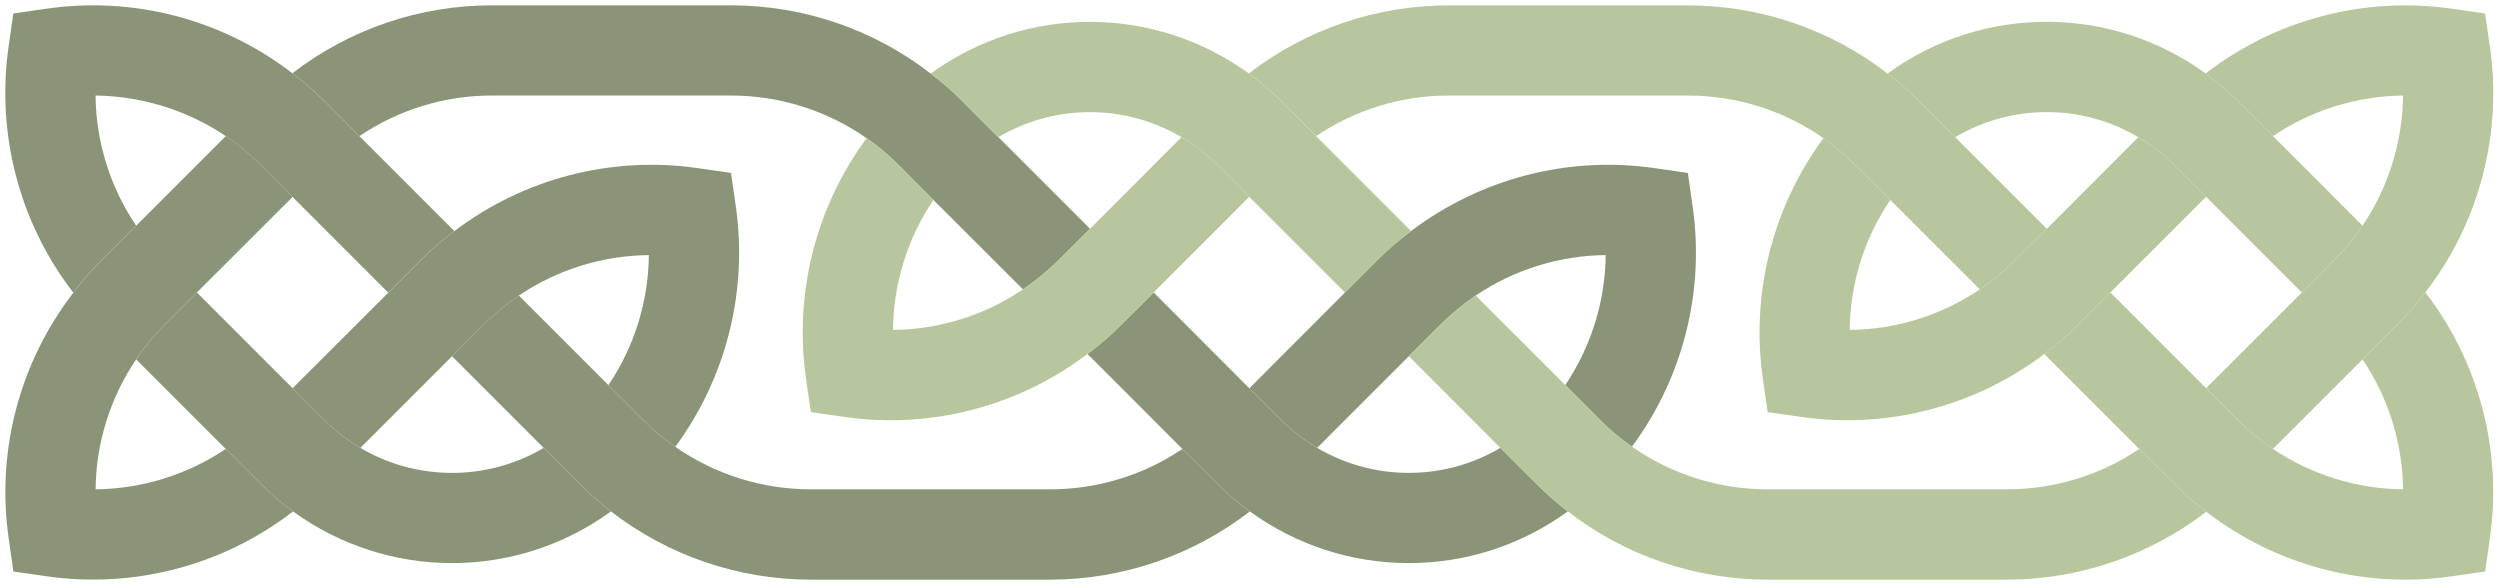
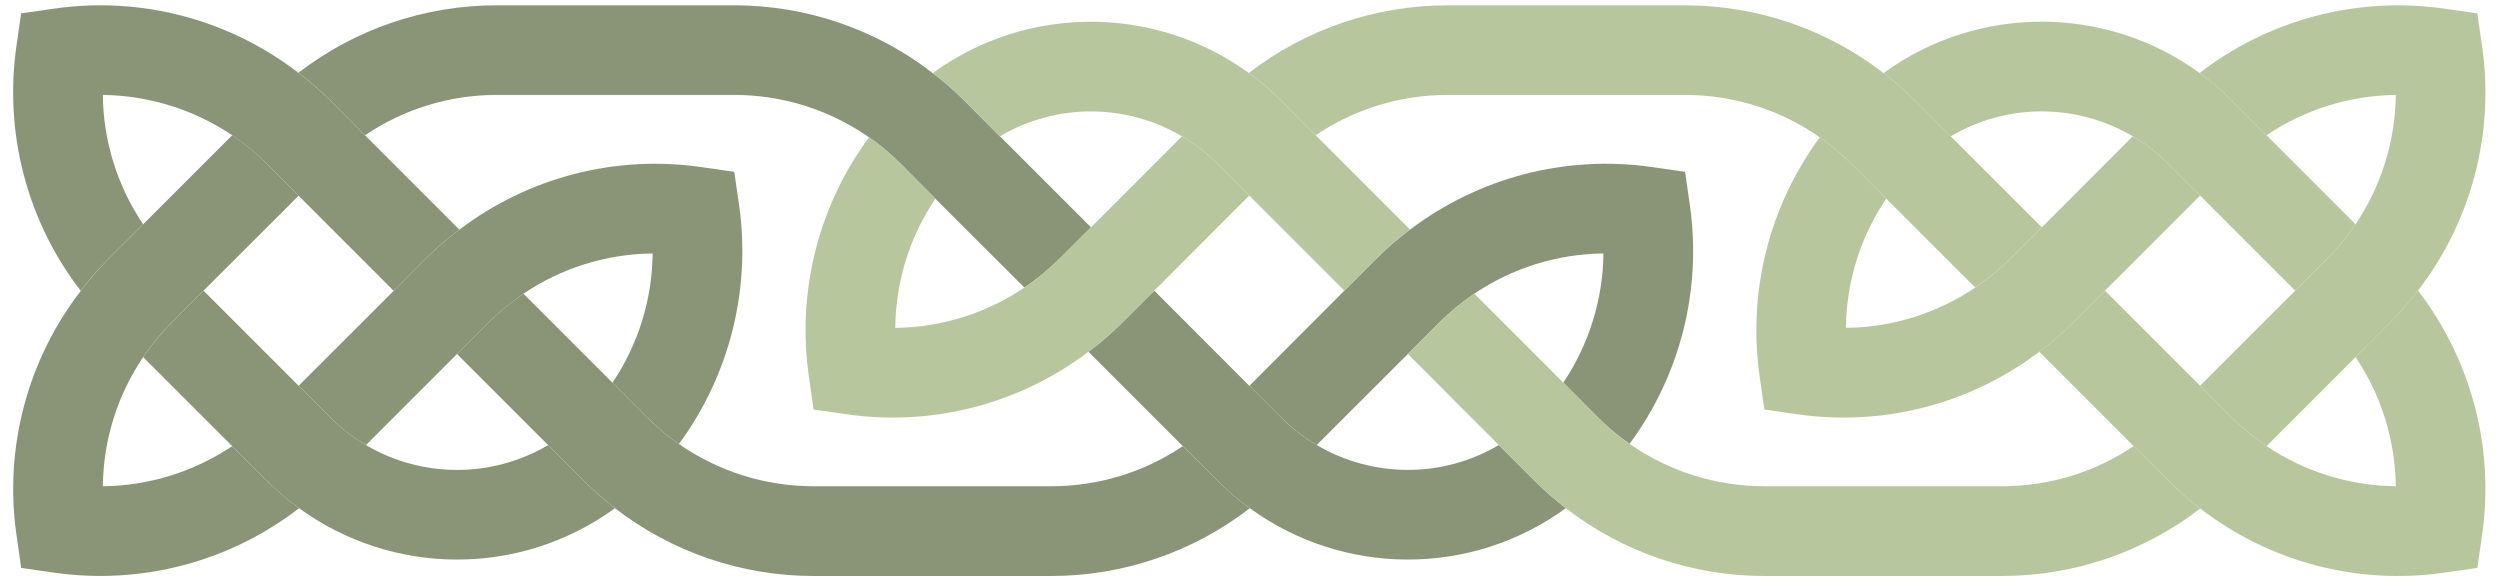
- <svg xmlns="http://www.w3.org/2000/svg" viewBox="0 0 609 143">
+ <svg xmlns="http://www.w3.org/2000/svg" viewBox="0 0 609 143" width="240" height="56">
  <g fill="#8a9577">
    <path d="m 71.27,47.98 -23.31,23.27 -7.76,7.76 c -2.64,2.64 -4.98,5.49 -7.03,8.53 -6.3,9.3 -9.77,20.28 -9.88,31.66 11.31,-0.11 22.33,-3.55 31.7,-9.84 l 8.5,8.49 c 2.48,2.49 5.12,4.75 7.9,6.73 -17.02,13.14 -38.65,18.85 -59.96,15.81 l -8.16,-1.17 -1.17,-8.16 c -3.04,-21.37 2.75,-42.89 15.78,-59.77 2.01,-2.74 4.32,-5.34 6.77,-7.8 l 8.53,-8.52 21.82,-21.82 c 3.04,2.05 5.89,4.39 8.49,7.03 z" />
    <path d="m 179.25,50.28 c 2.96,20.68 -2.35,41.73 -14.75,58.57 -2.78,-1.91 -5.38,-4.1 -7.8,-6.52 l -8.49,-8.52 c 6.33,-9.38 9.74,-20.39 9.85,-31.67 -11.39,0.11 -22.37,3.59 -31.66,9.85 -3.04,2.08 -5.89,4.43 -8.53,7.03 l -7.76,7.76 -22.33,22.33 c -3.15,-1.87 -6.08,-4.1 -8.75,-6.78 l -7.76,-7.76 23.32,-23.28 7.76,-7.79 c 2.63,-2.64 5.41,-5.05 8.34,-7.21 16.8,-12.74 38.1,-18.38 59.23,-15.34 l 8.15,1.17 z" />
    <path d="m 141.18,117.85 c 2.42,2.42 4.98,4.65 7.65,6.73 -23.39,16.99 -54.64,16.59 -77.44,0 -2.79,-1.97 -5.42,-4.24 -7.91,-6.73 l -8.49,-8.49 -21.82,-21.81 c 2.05,-3.04 4.39,-5.9 7.03,-8.53 l 7.76,-7.76 23.32,23.31 7.76,7.76 c 2.66,2.67 5.59,4.91 8.74,6.78 13.51,7.97 30.64,8.27 44.66,0 z" />
    <path d="m 71.27,47.98 -7.79,-7.8 c -2.6,-2.64 -5.46,-4.98 -8.5,-7.03 -9.3,-6.26 -20.31,-9.73 -31.7,-9.88 0.11,11.31 3.55,22.33 9.88,31.7 l -8.53,8.52 c -2.45,2.46 -4.76,5.06 -6.77,7.8 l -0.04,-0.04 c -13.1,-17.02 -18.74,-38.57 -15.74,-59.84 l 1.17,-8.13 8.16,-1.17 c 21.38,-3.08 42.9,2.71 59.81,15.74 2.71,2.01 5.35,4.32 7.8,6.77 l 8.49,8.53 h 0.04 l 23.09,23.1 0.04,0.04 c -2.93,2.16 -5.71,4.57 -8.34,7.21 l -7.76,7.79 -0.04,-0.03 z" />
    <path d="m 296.56,117.85 c 2.49,2.49 5.13,4.76 7.91,6.73 -13.95,10.77 -31.08,16.62 -48.68,16.62 h -58.28 c -17.71,0 -34.81,-5.89 -48.68,-16.62 -2.67,-2.08 -5.23,-4.31 -7.65,-6.73 l -8.75,-8.75 -22.33,-22.33 7.76,-7.76 c 2.64,-2.59 5.49,-4.94 8.53,-7.02 l 21.81,21.81 8.5,8.53 c 2.41,2.41 5.01,4.61 7.79,6.51 9.63,6.7 21.12,10.36 33.02,10.36 h 58.27 c 11.5,0 22.73,-3.4 32.25,-9.84 z" />
    <path d="m 412.33,50.28 c 2.97,20.68 -2.34,41.7 -14.78,58.53 -2.75,-1.9 -5.35,-4.06 -7.76,-6.48 l -8.49,-8.53 c 6.3,-9.37 9.73,-20.39 9.84,-31.66 -11.38,0.11 -22.36,3.59 -31.66,9.85 -3.03,2.08 -5.89,4.43 -8.52,7.02 l -7.76,7.76 -22.34,22.33 c -3.14,-1.87 -6.07,-4.1 -8.74,-6.77 l -7.76,-7.76 23.28,-23.32 7.76,-7.76 c 2.63,-2.63 5.41,-5.05 8.34,-7.21 16.84,-12.73 38.14,-18.37 59.26,-15.33 l 8.16,1.17 z" />
    <path d="m 374.27,117.85 c 2.41,2.42 4.97,4.65 7.65,6.73 -23.39,16.99 -54.69,16.59 -77.45,0 -2.78,-1.97 -5.42,-4.24 -7.91,-6.73 l -8.53,-8.49 -23.09,-23.1 -0.04,-0.03 c 2.93,-2.16 5.71,-4.58 8.34,-7.22 l 7.8,-7.76 23.28,23.32 h 0.03 l 7.76,7.76 c 2.68,2.67 5.6,4.9 8.75,6.77 13.51,7.98 30.64,8.27 44.62,0 z" />
    <path d="m 265.52,55.74 -7.79,7.75 c -2.64,2.6 -5.49,4.95 -8.53,7 l -21.82,-21.78 -8.49,-8.53 c -2.41,-2.42 -5.01,-4.61 -7.79,-6.52 -9.63,-6.73 -21.13,-10.39 -33.02,-10.39 h -58.27 c -11.5,0 -22.7,3.44 -32.25,9.88 h -0.04 l -8.49,-8.53 c -2.45,-2.45 -5.09,-4.76 -7.79,-6.77 l 0.03,-0.04 C 85.18,7.09 102.24,1.3 119.81,1.3 h 58.27 c 17.68,0 34.81,5.9 48.64,16.62 2.71,2.01 5.27,4.28 7.69,6.7 l 8.75,8.78 h 0.04 l 22.29,22.29 z" />
  </g>
  <g fill="#b8c69e">
    <path d="m 606.55,11.41 c 3.07,21.42 -2.71,42.97 -15.75,59.85 -2.04,2.71 -4.31,5.31 -6.77,7.76 l -8.52,8.53 -21.82,21.81 c -3.04,-2.05 -5.89,-4.39 -8.53,-7.03 l -7.76,-7.76 23.32,-23.31 7.76,-7.76 c 2.63,-2.64 4.98,-5.49 7.03,-8.53 6.29,-9.3 9.73,-20.31 9.88,-31.7 -11.31,0.15 -22.33,3.55 -31.7,9.89 l -8.53,-8.53 c -2.49,-2.49 -5.12,-4.73 -7.87,-6.74 17.02,-13.14 38.66,-18.82 59.92,-15.78 l 8.16,1.17 z" />
    <path d="m 590.85,71.25 c 13.06,17.02 18.73,38.58 15.7,59.81 l -1.17,8.16 -8.17,1.17 c -21.37,3.08 -42.89,-2.71 -59.77,-15.74 -2.74,-2.05 -5.34,-4.35 -7.79,-6.8 l -8.53,-8.49 -23.1,-23.1 -0.04,-0.04 c 2.93,-2.16 5.71,-4.57 8.35,-7.21 l 7.76,-7.76 23.31,23.32 7.76,7.76 c 2.64,2.63 5.49,4.97 8.53,7.02 9.3,6.26 20.31,9.74 31.7,9.85 -0.15,-11.28 -3.55,-22.29 -9.88,-31.66 l 8.52,-8.53 c 2.46,-2.45 4.73,-5.05 6.77,-7.76 z" />
    <path d="m 553.69,33.15 21.82,21.82 c -2.05,3.03 -4.39,5.89 -7.03,8.52 l -7.76,7.76 -23.31,-23.31 -7.76,-7.76 c -2.67,-2.67 -5.6,-4.94 -8.75,-6.77 -13.51,-7.99 -30.6,-8.28 -44.62,0 h -0.04 l -8.75,-8.79 c -2.41,-2.41 -4.97,-4.68 -7.69,-6.7 l 0.04,-0.03 c 23.39,-16.99 54.69,-16.55 77.45,0 2.75,2.01 5.39,4.24 7.87,6.73 z" />
    <path d="m 397.55,108.81 c 9.62,6.73 21.15,10.39 33.05,10.39 h 58.27 c 11.49,0 22.73,-3.4 32.25,-9.84 l 8.53,8.49 c 2.45,2.45 5.05,4.76 7.79,6.81 l -0.03,0.03 c -13.91,10.69 -31.01,16.51 -48.54,16.51 h -58.27 c -17.72,0 -34.81,-5.89 -48.68,-16.62 -2.67,-2.08 -5.24,-4.31 -7.65,-6.73 l -8.79,-8.75 -22.29,-22.33 7.76,-7.76 c 2.64,-2.59 5.49,-4.94 8.53,-7.02 l 21.82,21.81 8.48,8.53 c 2.42,2.42 5.02,4.58 7.77,6.48 z" />
    <path d="m 537.41,47.94 -23.32,23.31 -7.76,7.76 c -2.64,2.64 -5.41,5.06 -8.34,7.22 -16.8,12.73 -38.1,18.37 -59.26,15.33 l -8.13,-1.17 -1.17,-8.16 c -2.96,-20.72 2.35,-41.73 14.75,-58.57 2.75,1.94 5.35,4.1 7.76,6.52 l 8.53,8.53 c -6.33,9.33 -9.77,20.35 -9.88,31.66 11.38,-0.11 22.4,-3.59 31.7,-9.88 3.03,-2.06 5.89,-4.4 8.52,-7 l 7.8,-7.75 22.29,-22.33 c 3.15,1.83 6.08,4.09 8.75,6.77 z" />
    <path d="m 498.61,55.74 -7.8,7.75 c -2.64,2.6 -5.49,4.95 -8.53,7 l -21.81,-21.78 -8.53,-8.53 c -2.42,-2.42 -5.02,-4.58 -7.76,-6.52 -9.59,-6.73 -21.12,-10.39 -33.02,-10.39 h -58.27 c -11.49,0 -22.73,3.44 -32.28,9.88 l -8.49,-8.53 c -2.49,-2.49 -5.13,-4.76 -7.91,-6.73 13.95,-10.76 31.08,-16.58 48.68,-16.58 h 58.27 c 17.68,0 34.82,5.89 48.65,16.61 2.71,2.02 5.27,4.29 7.69,6.7 l 8.75,8.79 h 0.03 l 22.3,22.29 z" />
    <path d="m 343.7,56.25 0.04,0.04 c -2.93,2.16 -5.71,4.57 -8.34,7.21 l -7.76,7.76 -23.32,-23.32 -7.76,-7.76 c -2.67,-2.67 -5.6,-4.94 -8.74,-6.77 -13.51,-7.98 -30.6,-8.27 -44.62,0 h -0.04 l -8.75,-8.78 c -2.41,-2.42 -4.97,-4.69 -7.69,-6.7 l 0.04,-0.04 c 23.39,-16.95 54.65,-16.55 77.45,0 2.78,1.98 5.42,4.25 7.91,6.74 l 8.49,8.53 z" />
    <path d="m 304.32,47.94 -23.28,23.31 -7.79,7.76 c -2.64,2.64 -5.42,5.06 -8.35,7.22 -16.8,12.73 -38.1,18.37 -59.22,15.33 l -8.16,-1.17 -1.17,-8.16 c -2.97,-20.72 2.34,-41.73 14.75,-58.57 2.78,1.91 5.38,4.1 7.79,6.52 l 8.49,8.53 c -6.33,9.33 -9.73,20.35 -9.84,31.66 11.38,-0.11 22.36,-3.59 31.66,-9.88 3.04,-2.06 5.89,-4.4 8.53,-7 l 7.79,-7.75 22.3,-22.33 c 3.14,1.83 6.07,4.09 8.74,6.77 z" />
  </g>
</svg>
